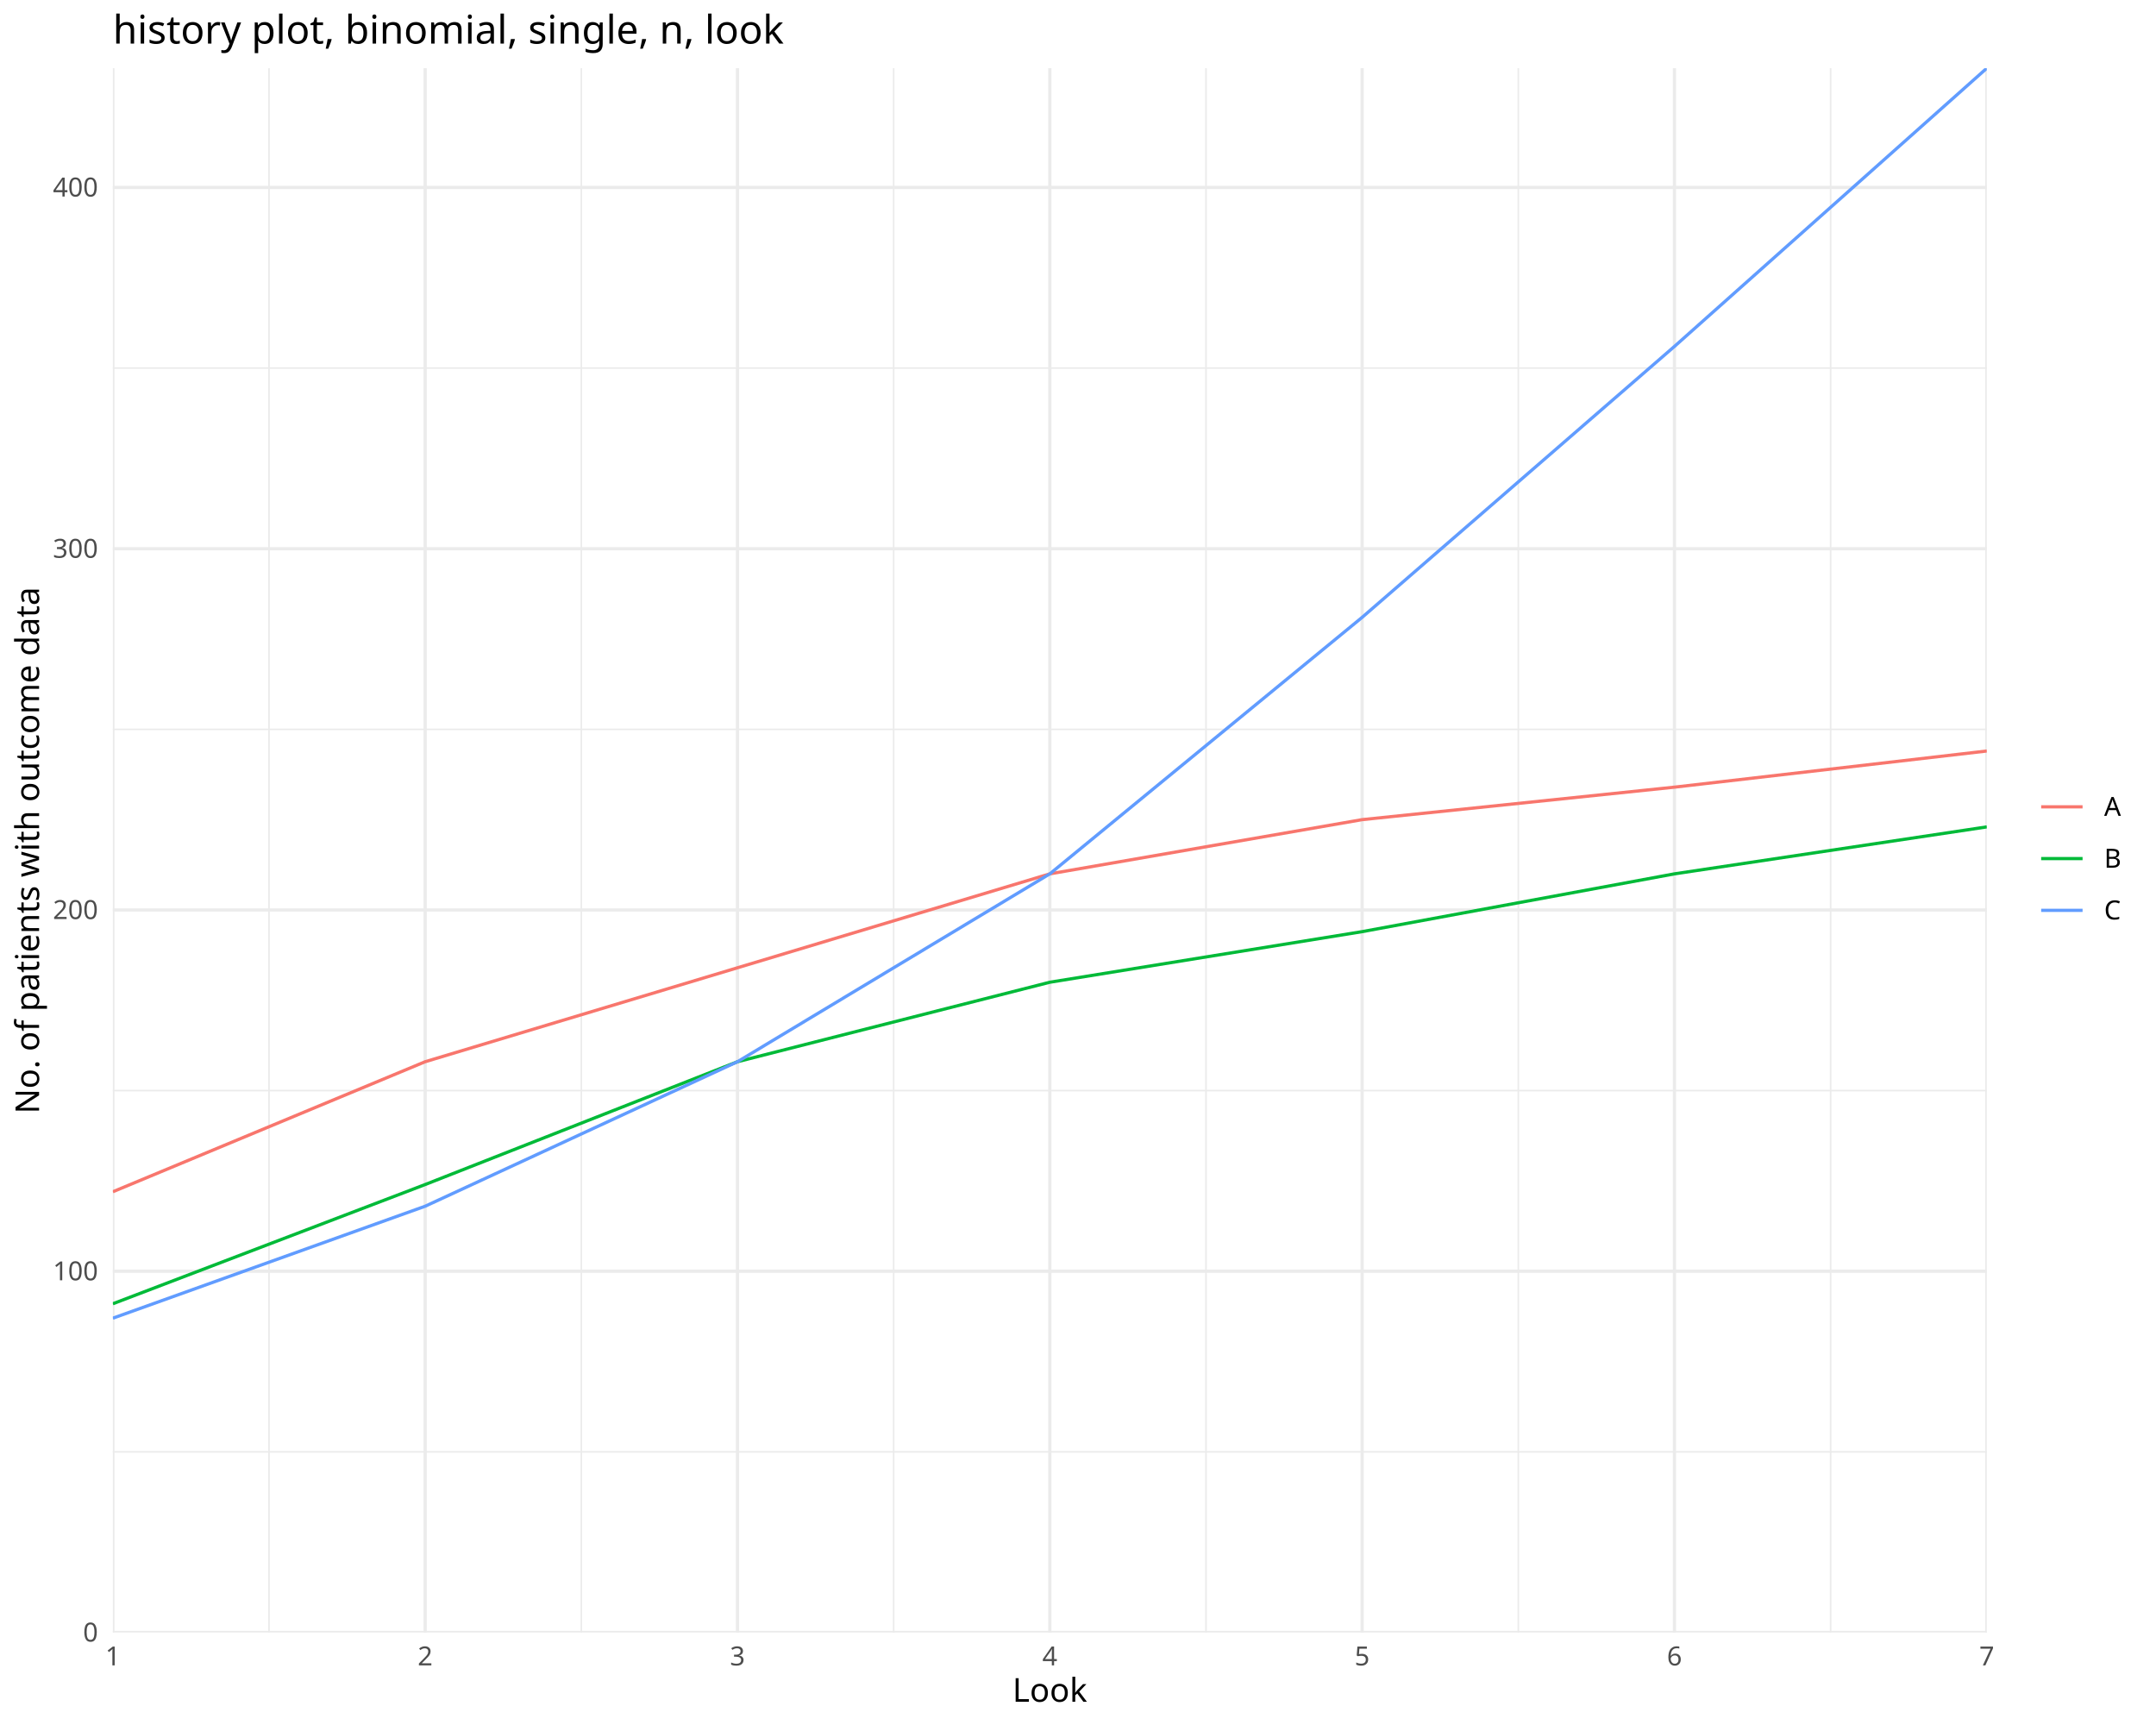
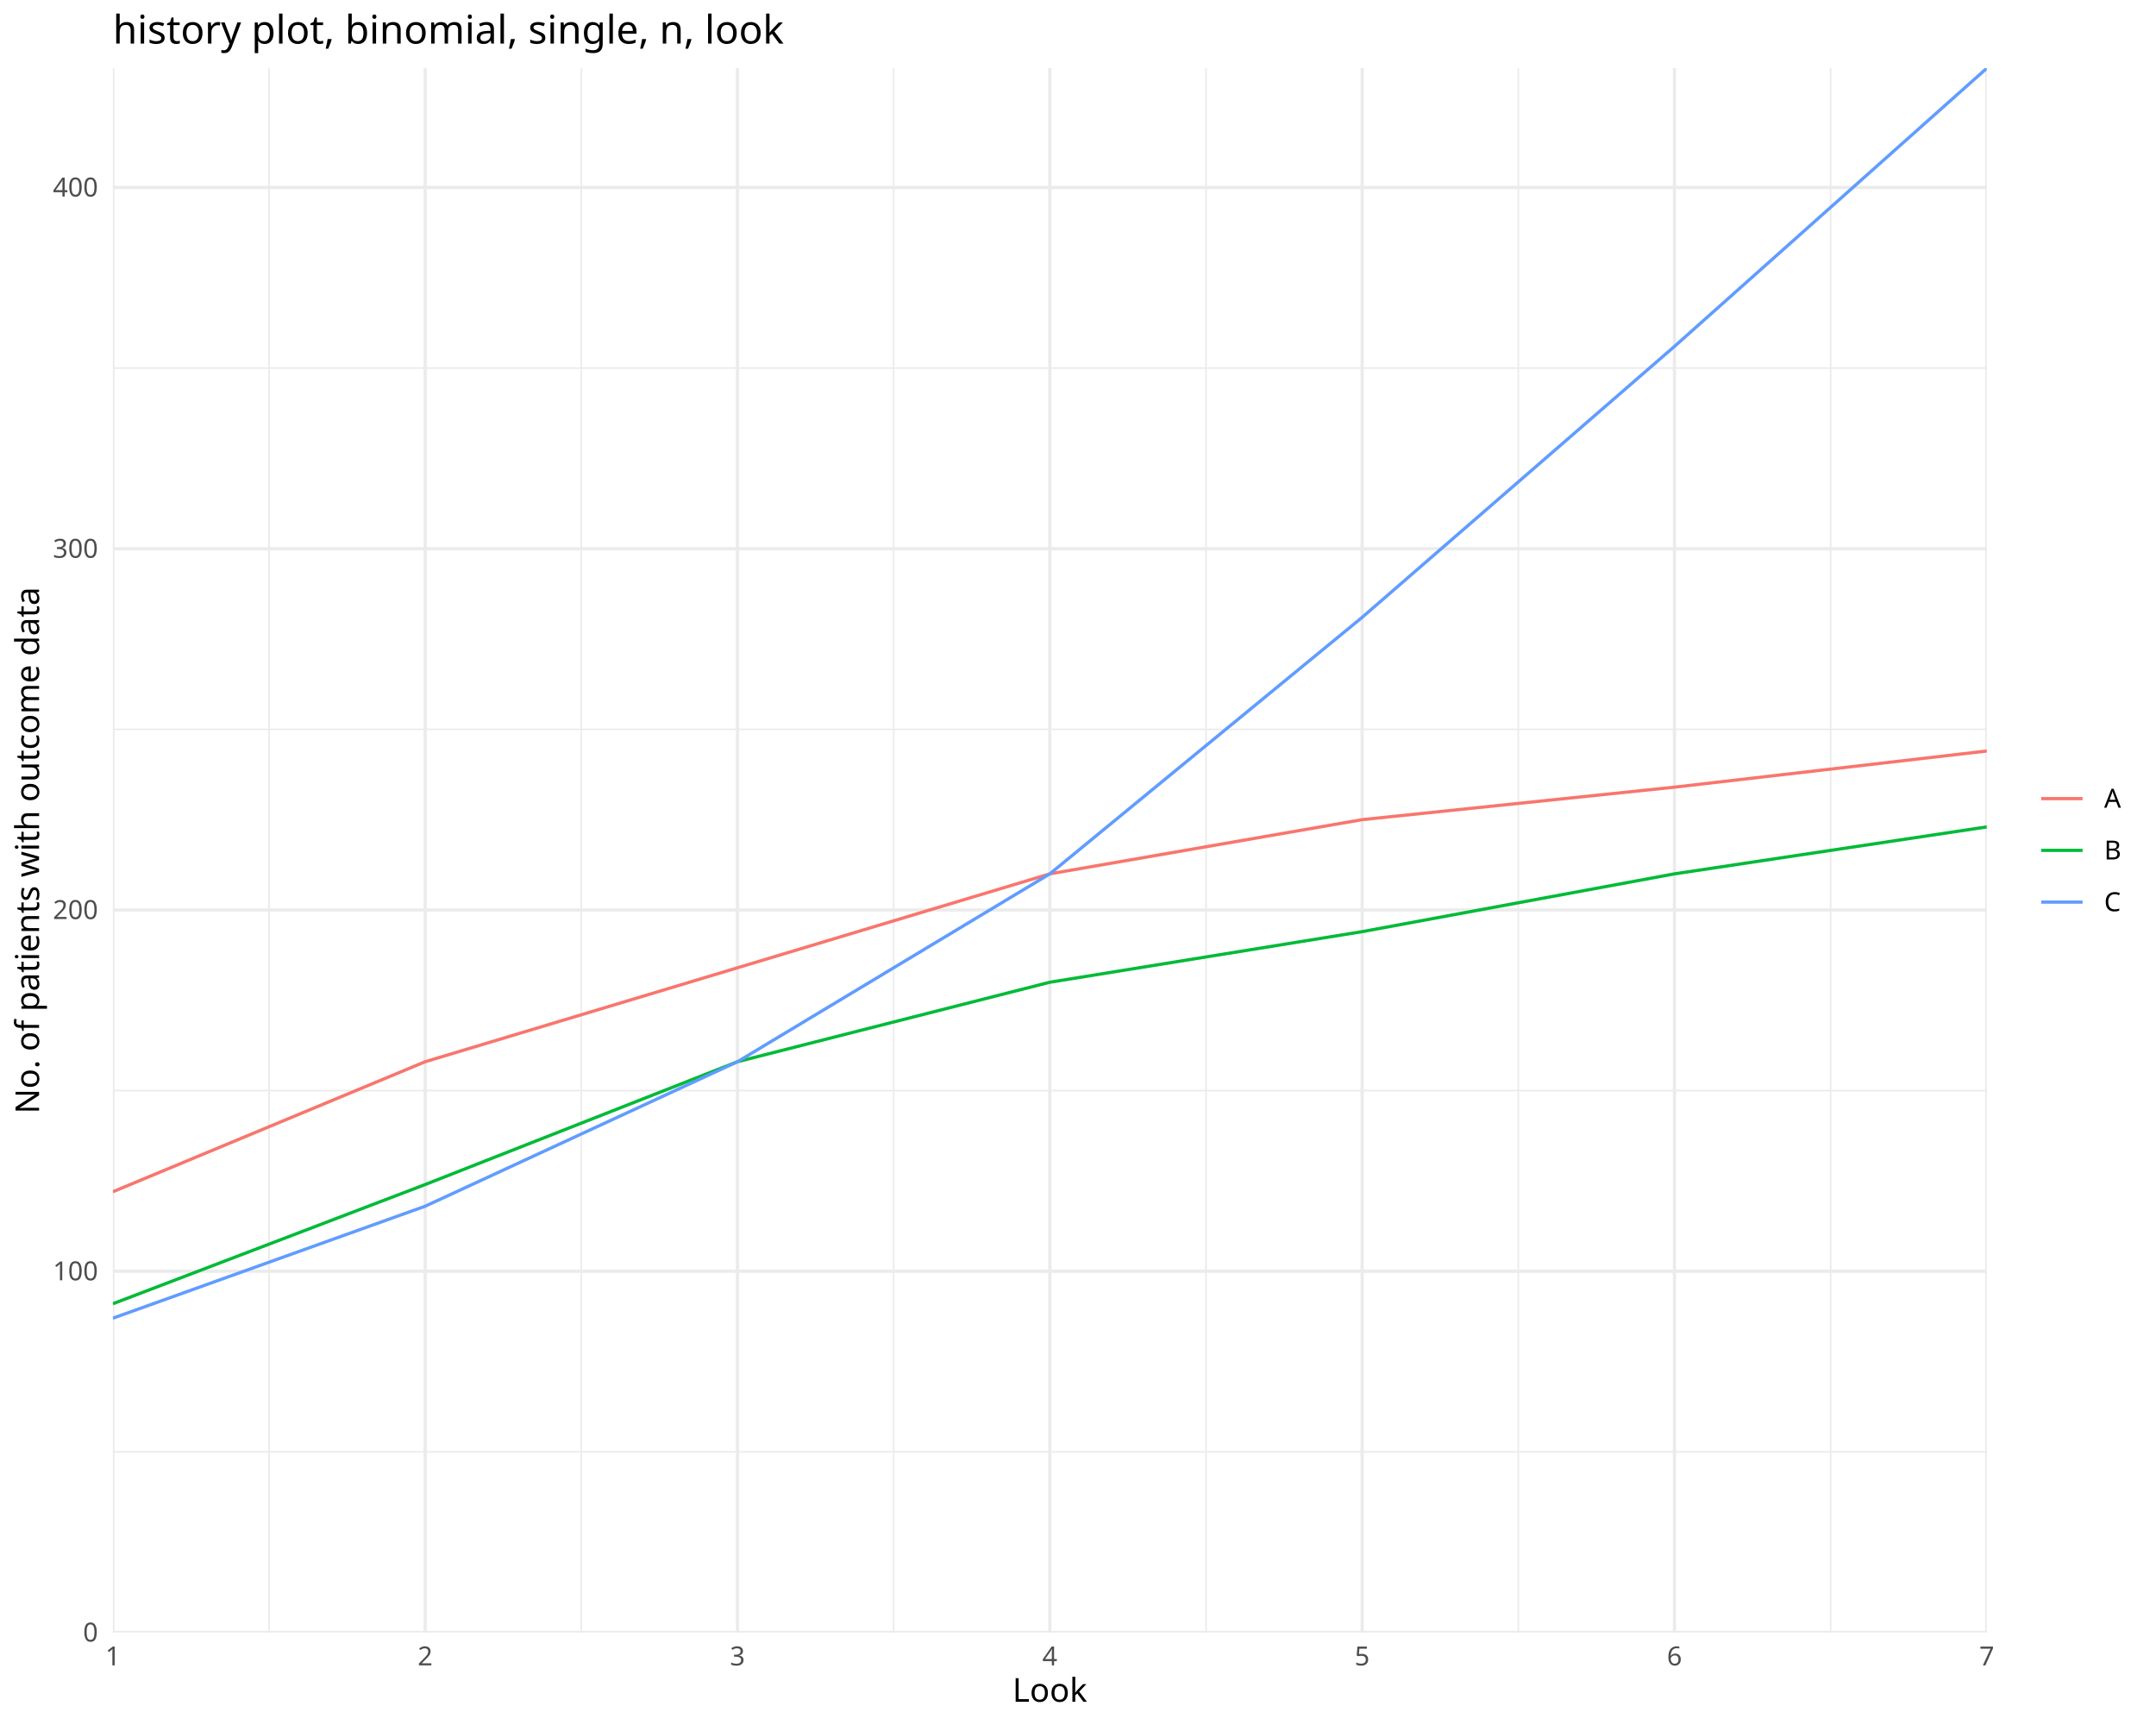
<svg xmlns="http://www.w3.org/2000/svg" class="svglite" data-engine-version="2.0" width="720.00pt" height="576.00pt" viewBox="0 0 720.00 576.00">
  <defs>
    <style type="text/css">
    .svglite line, .svglite polyline, .svglite polygon, .svglite path, .svglite rect, .svglite circle {
      fill: none;
      stroke: #000000;
      stroke-linecap: round;
      stroke-linejoin: round;
      stroke-miterlimit: 10.00;
    }
  </style>
  </defs>
  <rect width="100%" height="100%" style="stroke: none; fill: #FFFFFF;" />
  <defs>
    <clipPath id="cpMC4wMHw3MjAuMDB8MC4wMHw1NzYuMDA=">
      <rect x="0.00" y="0.00" width="720.00" height="576.00" />
    </clipPath>
  </defs>
  <g clip-path="url(#cpMC4wMHw3MjAuMDB8MC4wMHw1NzYuMDA=)">
</g>
  <defs>
    <clipPath id="cpMzcuNjl8NjYzLjQ5fDIyLjc4fDU0NS4xMQ==">
      <rect x="37.69" y="22.78" width="625.80" height="522.33" />
    </clipPath>
  </defs>
  <g clip-path="url(#cpMzcuNjl8NjYzLjQ5fDIyLjc4fDU0NS4xMQ==)">
    <polyline points="37.69,484.80 663.49,484.80 " style="stroke-width: 0.53; stroke: #EBEBEB; stroke-linecap: butt;" />
    <polyline points="37.69,364.17 663.49,364.17 " style="stroke-width: 0.53; stroke: #EBEBEB; stroke-linecap: butt;" />
    <polyline points="37.69,243.54 663.49,243.54 " style="stroke-width: 0.53; stroke: #EBEBEB; stroke-linecap: butt;" />
    <polyline points="37.69,122.91 663.49,122.91 " style="stroke-width: 0.53; stroke: #EBEBEB; stroke-linecap: butt;" />
    <polyline points="89.84,545.11 89.84,22.78 " style="stroke-width: 0.53; stroke: #EBEBEB; stroke-linecap: butt;" />
    <polyline points="194.14,545.11 194.14,22.78 " style="stroke-width: 0.53; stroke: #EBEBEB; stroke-linecap: butt;" />
    <polyline points="298.44,545.11 298.44,22.78 " style="stroke-width: 0.53; stroke: #EBEBEB; stroke-linecap: butt;" />
    <polyline points="402.74,545.11 402.74,22.78 " style="stroke-width: 0.53; stroke: #EBEBEB; stroke-linecap: butt;" />
    <polyline points="507.04,545.11 507.04,22.78 " style="stroke-width: 0.53; stroke: #EBEBEB; stroke-linecap: butt;" />
    <polyline points="611.34,545.11 611.34,22.78 " style="stroke-width: 0.53; stroke: #EBEBEB; stroke-linecap: butt;" />
    <polyline points="37.69,545.11 663.49,545.11 " style="stroke-width: 1.07; stroke: #EBEBEB; stroke-linecap: butt;" />
    <polyline points="37.69,424.48 663.49,424.48 " style="stroke-width: 1.07; stroke: #EBEBEB; stroke-linecap: butt;" />
    <polyline points="37.69,303.85 663.49,303.85 " style="stroke-width: 1.07; stroke: #EBEBEB; stroke-linecap: butt;" />
    <polyline points="37.69,183.22 663.49,183.22 " style="stroke-width: 1.07; stroke: #EBEBEB; stroke-linecap: butt;" />
    <polyline points="37.69,62.59 663.49,62.59 " style="stroke-width: 1.07; stroke: #EBEBEB; stroke-linecap: butt;" />
    <polyline points="37.69,545.11 37.69,22.78 " style="stroke-width: 1.07; stroke: #EBEBEB; stroke-linecap: butt;" />
    <polyline points="141.99,545.11 141.99,22.78 " style="stroke-width: 1.07; stroke: #EBEBEB; stroke-linecap: butt;" />
    <polyline points="246.29,545.11 246.29,22.78 " style="stroke-width: 1.07; stroke: #EBEBEB; stroke-linecap: butt;" />
    <polyline points="350.59,545.11 350.59,22.78 " style="stroke-width: 1.07; stroke: #EBEBEB; stroke-linecap: butt;" />
    <polyline points="454.89,545.11 454.89,22.78 " style="stroke-width: 1.07; stroke: #EBEBEB; stroke-linecap: butt;" />
    <polyline points="559.19,545.11 559.19,22.78 " style="stroke-width: 1.07; stroke: #EBEBEB; stroke-linecap: butt;" />
    <polyline points="663.49,545.11 663.49,22.78 " style="stroke-width: 1.07; stroke: #EBEBEB; stroke-linecap: butt;" />
    <polyline points="37.69,397.94 141.99,354.52 246.29,323.15 350.59,291.79 454.89,273.69 559.19,262.84 663.49,250.77 " style="stroke-width: 1.07; stroke: #F8766D; stroke-linecap: butt;" />
    <polyline points="37.69,435.34 141.99,395.53 246.29,354.52 350.59,327.98 454.89,311.09 559.19,291.79 663.49,276.11 " style="stroke-width: 1.07; stroke: #00BA38; stroke-linecap: butt;" />
    <polyline points="37.69,440.16 141.99,402.77 246.29,354.52 350.59,291.79 454.89,206.14 559.19,115.67 663.49,22.78 " style="stroke-width: 1.07; stroke: #619CFF; stroke-linecap: butt;" />
  </g>
  <g clip-path="url(#cpMC4wMHw3MjAuMDB8MC4wMHw1NzYuMDA=)">
    <text x="32.76" y="548.14" text-anchor="end" style="font-size: 8.80px; fill: #4D4D4D; font-family: sans;" textLength="4.89px" lengthAdjust="spacingAndGlyphs">0</text>
    <text x="32.76" y="427.51" text-anchor="end" style="font-size: 8.80px; fill: #4D4D4D; font-family: sans;" textLength="14.68px" lengthAdjust="spacingAndGlyphs">100</text>
    <text x="32.76" y="306.88" text-anchor="end" style="font-size: 8.80px; fill: #4D4D4D; font-family: sans;" textLength="14.68px" lengthAdjust="spacingAndGlyphs">200</text>
    <text x="32.76" y="186.25" text-anchor="end" style="font-size: 8.80px; fill: #4D4D4D; font-family: sans;" textLength="14.68px" lengthAdjust="spacingAndGlyphs">300</text>
    <text x="32.76" y="65.62" text-anchor="end" style="font-size: 8.80px; fill: #4D4D4D; font-family: sans;" textLength="14.68px" lengthAdjust="spacingAndGlyphs">400</text>
    <text x="37.69" y="556.10" text-anchor="middle" style="font-size: 8.80px; fill: #4D4D4D; font-family: sans;" textLength="4.89px" lengthAdjust="spacingAndGlyphs">1</text>
    <text x="141.99" y="556.10" text-anchor="middle" style="font-size: 8.80px; fill: #4D4D4D; font-family: sans;" textLength="4.89px" lengthAdjust="spacingAndGlyphs">2</text>
    <text x="246.29" y="556.10" text-anchor="middle" style="font-size: 8.80px; fill: #4D4D4D; font-family: sans;" textLength="4.89px" lengthAdjust="spacingAndGlyphs">3</text>
    <text x="350.59" y="556.10" text-anchor="middle" style="font-size: 8.80px; fill: #4D4D4D; font-family: sans;" textLength="4.89px" lengthAdjust="spacingAndGlyphs">4</text>
    <text x="454.89" y="556.10" text-anchor="middle" style="font-size: 8.80px; fill: #4D4D4D; font-family: sans;" textLength="4.89px" lengthAdjust="spacingAndGlyphs">5</text>
    <text x="559.19" y="556.10" text-anchor="middle" style="font-size: 8.80px; fill: #4D4D4D; font-family: sans;" textLength="4.89px" lengthAdjust="spacingAndGlyphs">6</text>
    <text x="663.49" y="556.10" text-anchor="middle" style="font-size: 8.80px; fill: #4D4D4D; font-family: sans;" textLength="4.89px" lengthAdjust="spacingAndGlyphs">7</text>
    <text x="350.59" y="568.24" text-anchor="middle" style="font-size: 11.00px; font-family: sans;" textLength="23.86px" lengthAdjust="spacingAndGlyphs">Look</text>
    <text transform="translate(13.05,283.95) rotate(-90)" text-anchor="middle" style="font-size: 11.00px; font-family: sans;" textLength="163.28px" lengthAdjust="spacingAndGlyphs">No. of patients with outcome data</text>
-     <line x1="681.65" y1="269.41" x2="695.48" y2="269.41" style="stroke-width: 1.07; stroke: #F8766D; stroke-linecap: butt;" />
-     <line x1="681.65" y1="286.69" x2="695.48" y2="286.69" style="stroke-width: 1.07; stroke: #00BA38; stroke-linecap: butt;" />
-     <line x1="681.65" y1="303.97" x2="695.48" y2="303.97" style="stroke-width: 1.07; stroke: #619CFF; stroke-linecap: butt;" />
-     <text x="702.68" y="272.44" style="font-size: 8.80px; font-family: sans;" textLength="5.87px" lengthAdjust="spacingAndGlyphs">A</text>
-     <text x="702.68" y="289.72" style="font-size: 8.80px; font-family: sans;" textLength="5.87px" lengthAdjust="spacingAndGlyphs">B</text>
-     <text x="702.68" y="307.00" style="font-size: 8.80px; font-family: sans;" textLength="6.36px" lengthAdjust="spacingAndGlyphs">C</text>
+     <line x1="681.65" y1="266.67" x2="695.48" y2="266.67" style="stroke-width: 1.07; stroke: #F8766D; stroke-linecap: butt;" />
+     <line x1="681.65" y1="283.95" x2="695.48" y2="283.95" style="stroke-width: 1.07; stroke: #00BA38; stroke-linecap: butt;" />
+     <line x1="681.65" y1="301.23" x2="695.48" y2="301.23" style="stroke-width: 1.07; stroke: #619CFF; stroke-linecap: butt;" />
+     <text x="702.68" y="269.70" style="font-size: 8.80px; font-family: sans;" textLength="5.87px" lengthAdjust="spacingAndGlyphs">A</text>
+     <text x="702.68" y="286.98" style="font-size: 8.80px; font-family: sans;" textLength="5.87px" lengthAdjust="spacingAndGlyphs">B</text>
+     <text x="702.68" y="304.26" style="font-size: 8.80px; font-family: sans;" textLength="6.36px" lengthAdjust="spacingAndGlyphs">C</text>
    <text x="37.69" y="14.56" style="font-size: 13.20px; font-family: sans;" textLength="208.38px" lengthAdjust="spacingAndGlyphs">history plot, binomial, single, n, look</text>
  </g>
</svg>
